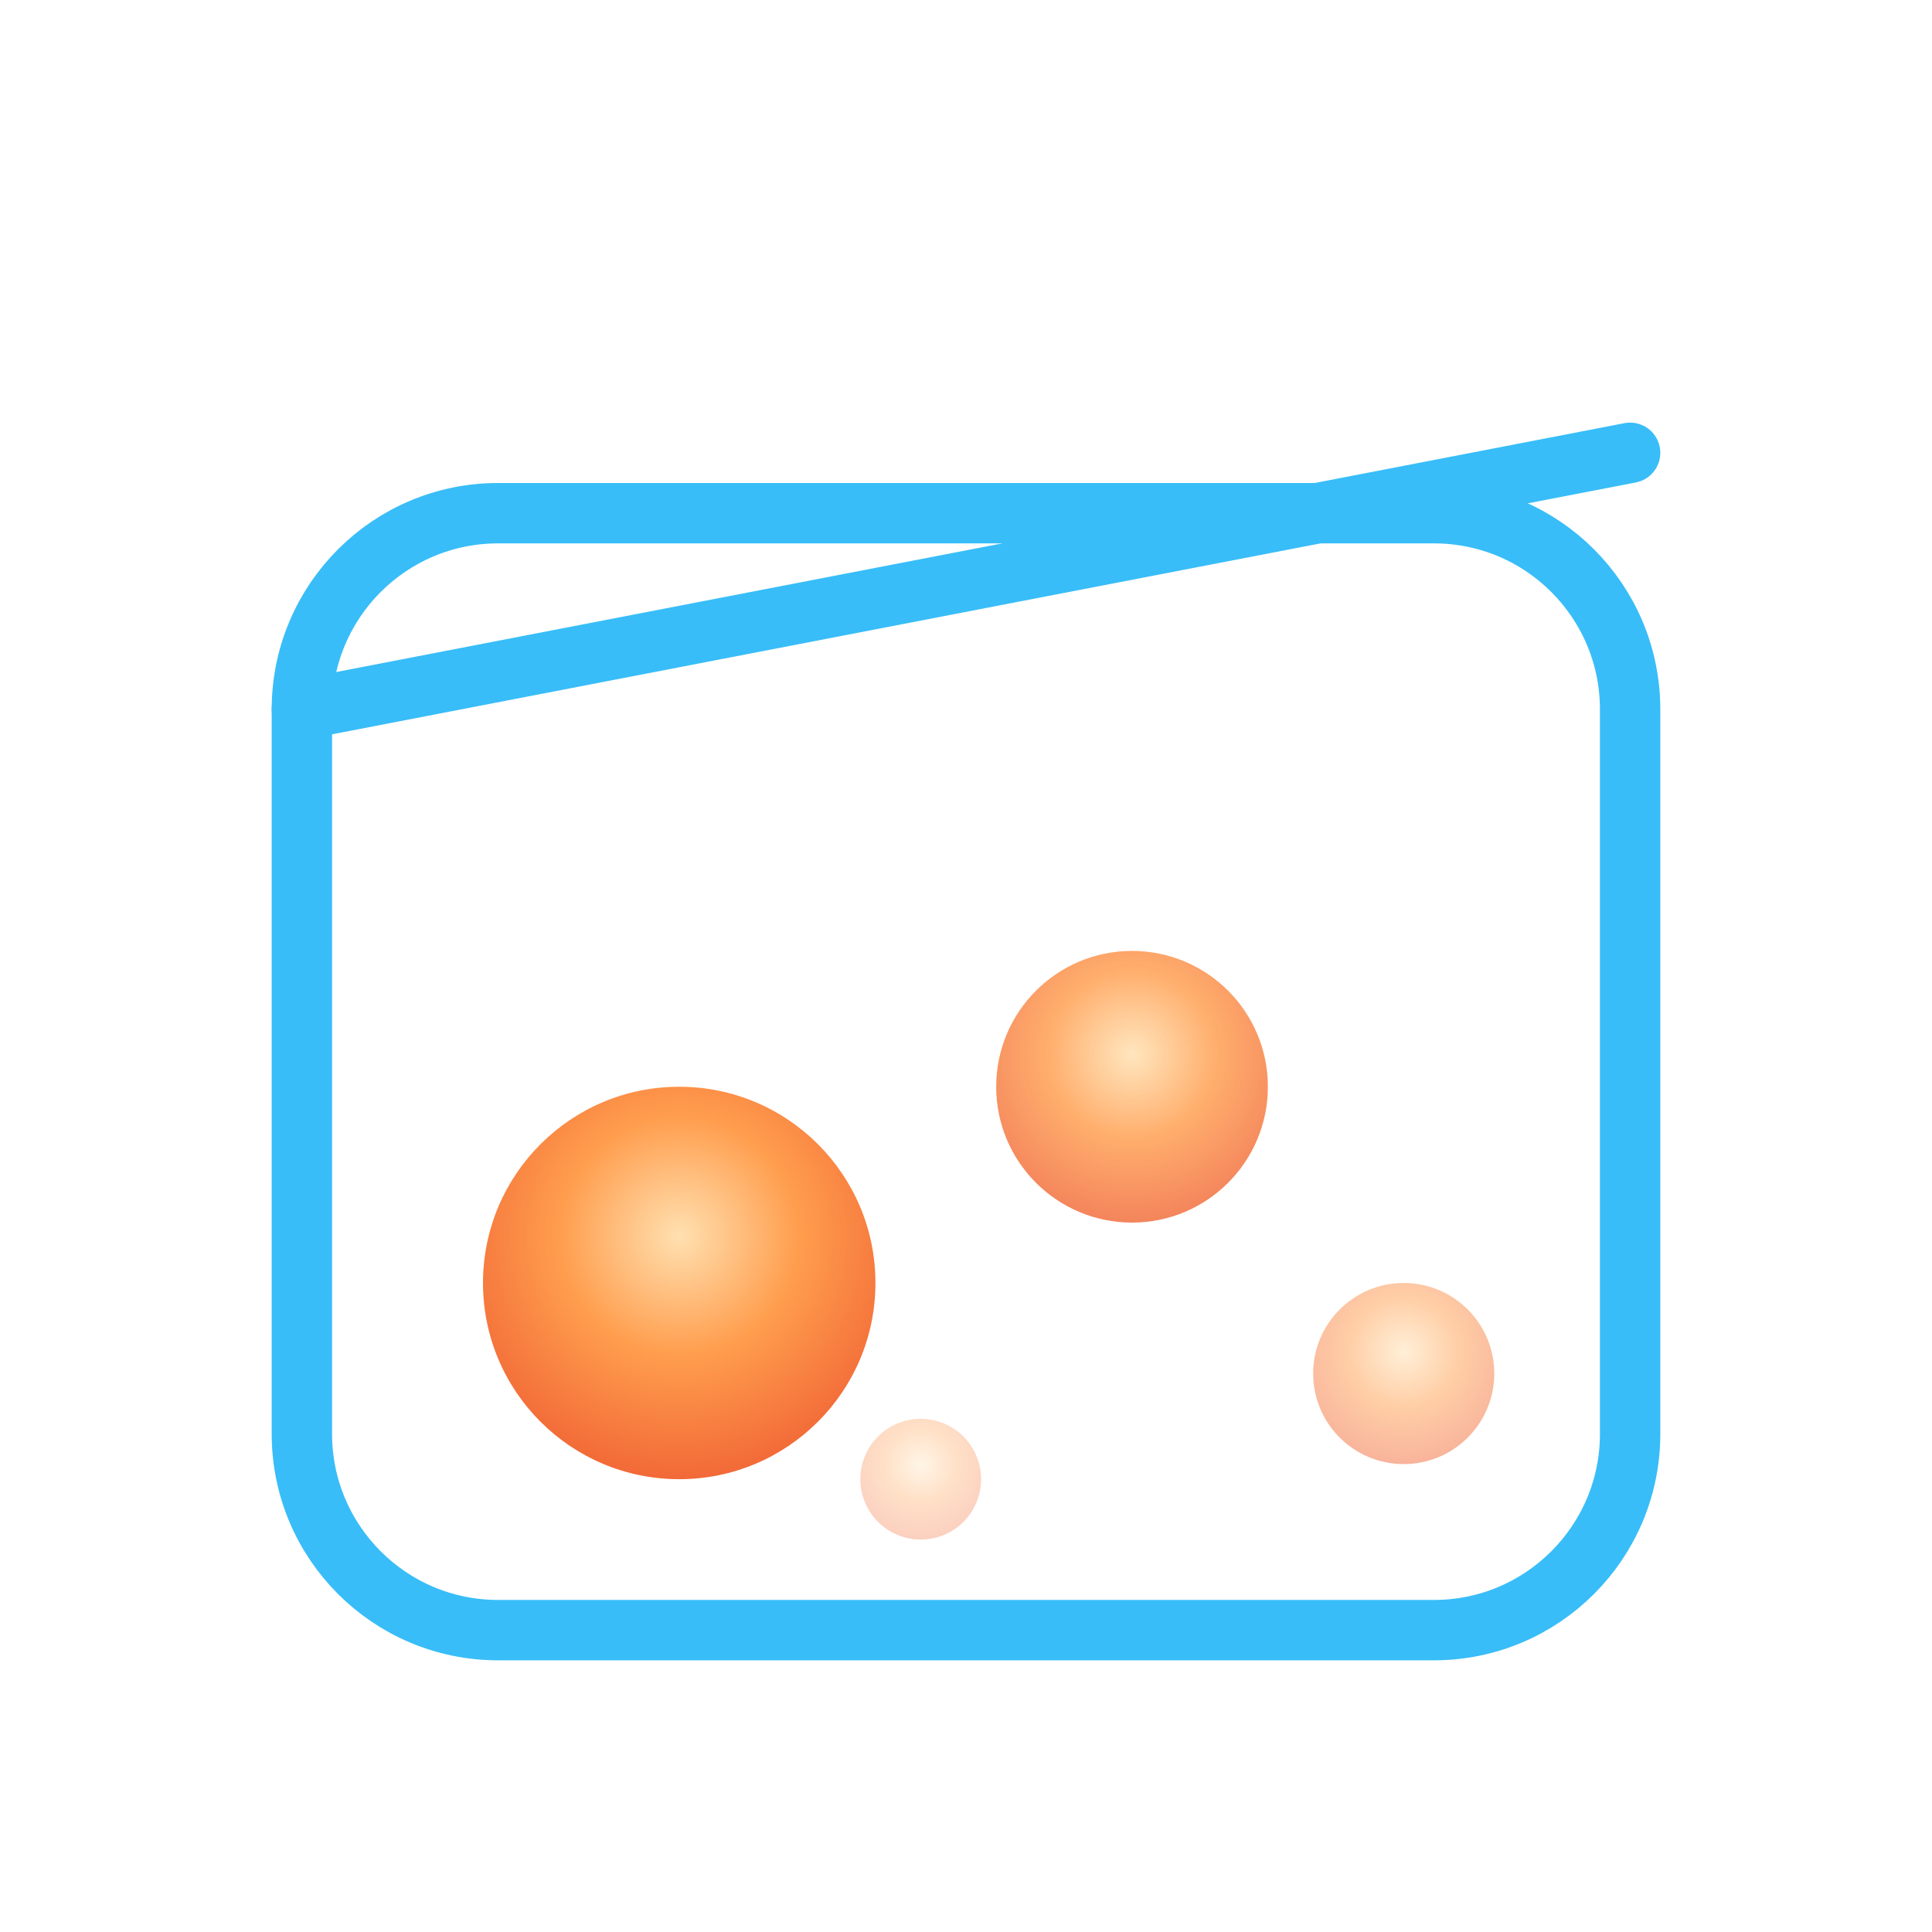
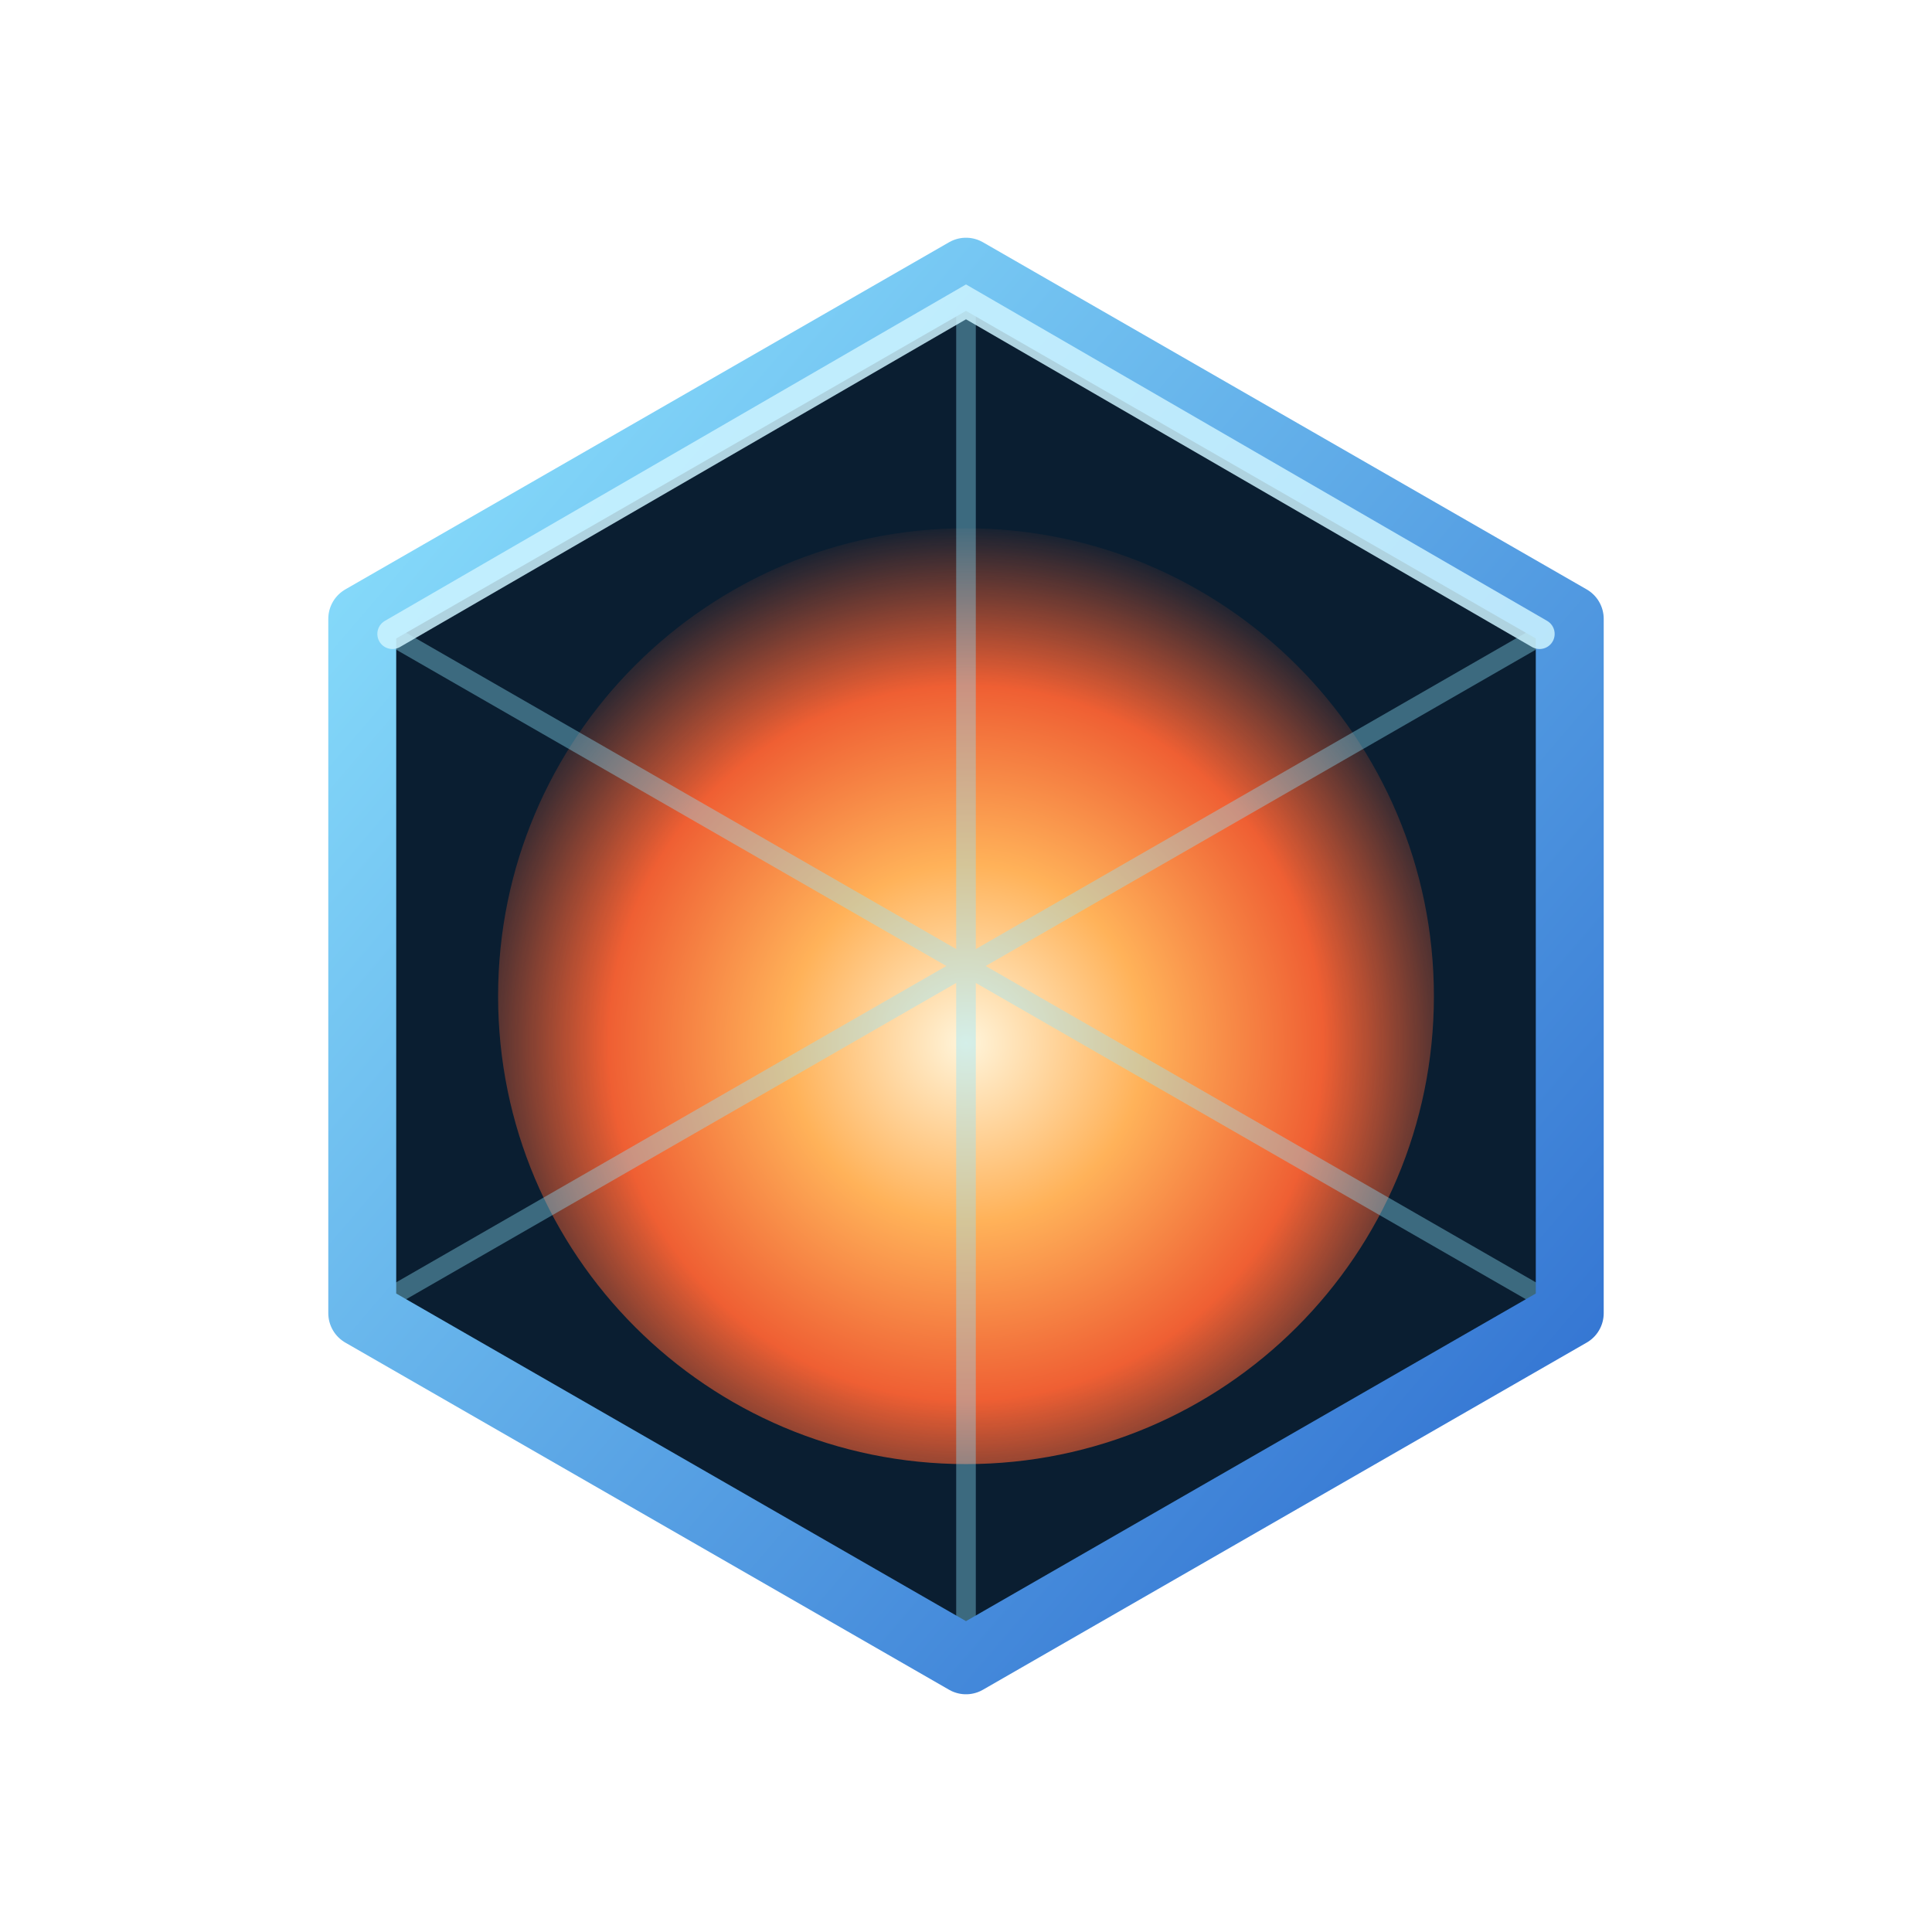
- <svg xmlns="http://www.w3.org/2000/svg" viewBox="0 0 128 128" width="128" height="128" role="img" aria-label="coldframe logo">
+ <svg xmlns="http://www.w3.org/2000/svg" viewBox="0 0 128 128" width="128" height="128" role="img" aria-label="coldframe">
  <defs>
-     <radialGradient id="cf-ember" cx="50%" cy="38%" r="68%">
-       <stop offset="0%" stop-color="#ffe0b0" />
-       <stop offset="45%" stop-color="#ff9d4d" />
-       <stop offset="100%" stop-color="#ef5f33" />
+     <linearGradient id="cf-edge" x1="0" y1="0" x2="1" y2="1">
+       <stop offset="0" stop-color="#8fe6ff" />
+       <stop offset="1" stop-color="#2b6ace" />
+     </linearGradient>
+     <radialGradient id="cf-core" cx="50%" cy="55%" r="56%">
+       <stop offset="0" stop-color="#fff5db" />
+       <stop offset="34%" stop-color="#ffb259" />
+       <stop offset="68%" stop-color="#ef5f33" />
+       <stop offset="100%" stop-color="#ef5f33" stop-opacity="0" />
    </radialGradient>
  </defs>
-   <rect x="20" y="34" width="88" height="74" rx="13" fill="none" stroke="#38bdf8" stroke-width="4" />
-   <path d="M20 47 L108 30" fill="none" stroke="#38bdf8" stroke-width="4" stroke-linecap="round" />
-   <circle cx="45" cy="85" r="13" fill="url(#cf-ember)" />
-   <circle cx="75" cy="72" r="9" fill="url(#cf-ember)" opacity="0.82" />
-   <circle cx="93" cy="91" r="6" fill="url(#cf-ember)" opacity="0.5" />
-   <circle cx="61" cy="98" r="4" fill="url(#cf-ember)" opacity="0.32" />
+   <polygon points="64,18 104,41 104,87 64,110 24,87 24,41" fill="#0a1e31" />
+   <circle cx="64" cy="66" r="31" fill="url(#cf-core)" />
+   <g stroke="#8fe6ff" stroke-width="1.3" opacity="0.38">
+     <line x1="64" y1="18" x2="64" y2="110" />
+     <line x1="24" y1="41" x2="104" y2="87" />
+     <line x1="104" y1="41" x2="24" y2="87" />
+   </g>
+   <polygon points="64,18 104,41 104,87 64,110 24,87 24,41" fill="none" stroke="url(#cf-edge)" stroke-width="4.5" stroke-linejoin="round" />
+   <path d="M26 42 L64 20 L102 42" fill="none" stroke="#cdf3ff" stroke-width="2" stroke-linecap="round" opacity="0.85" />
</svg>
